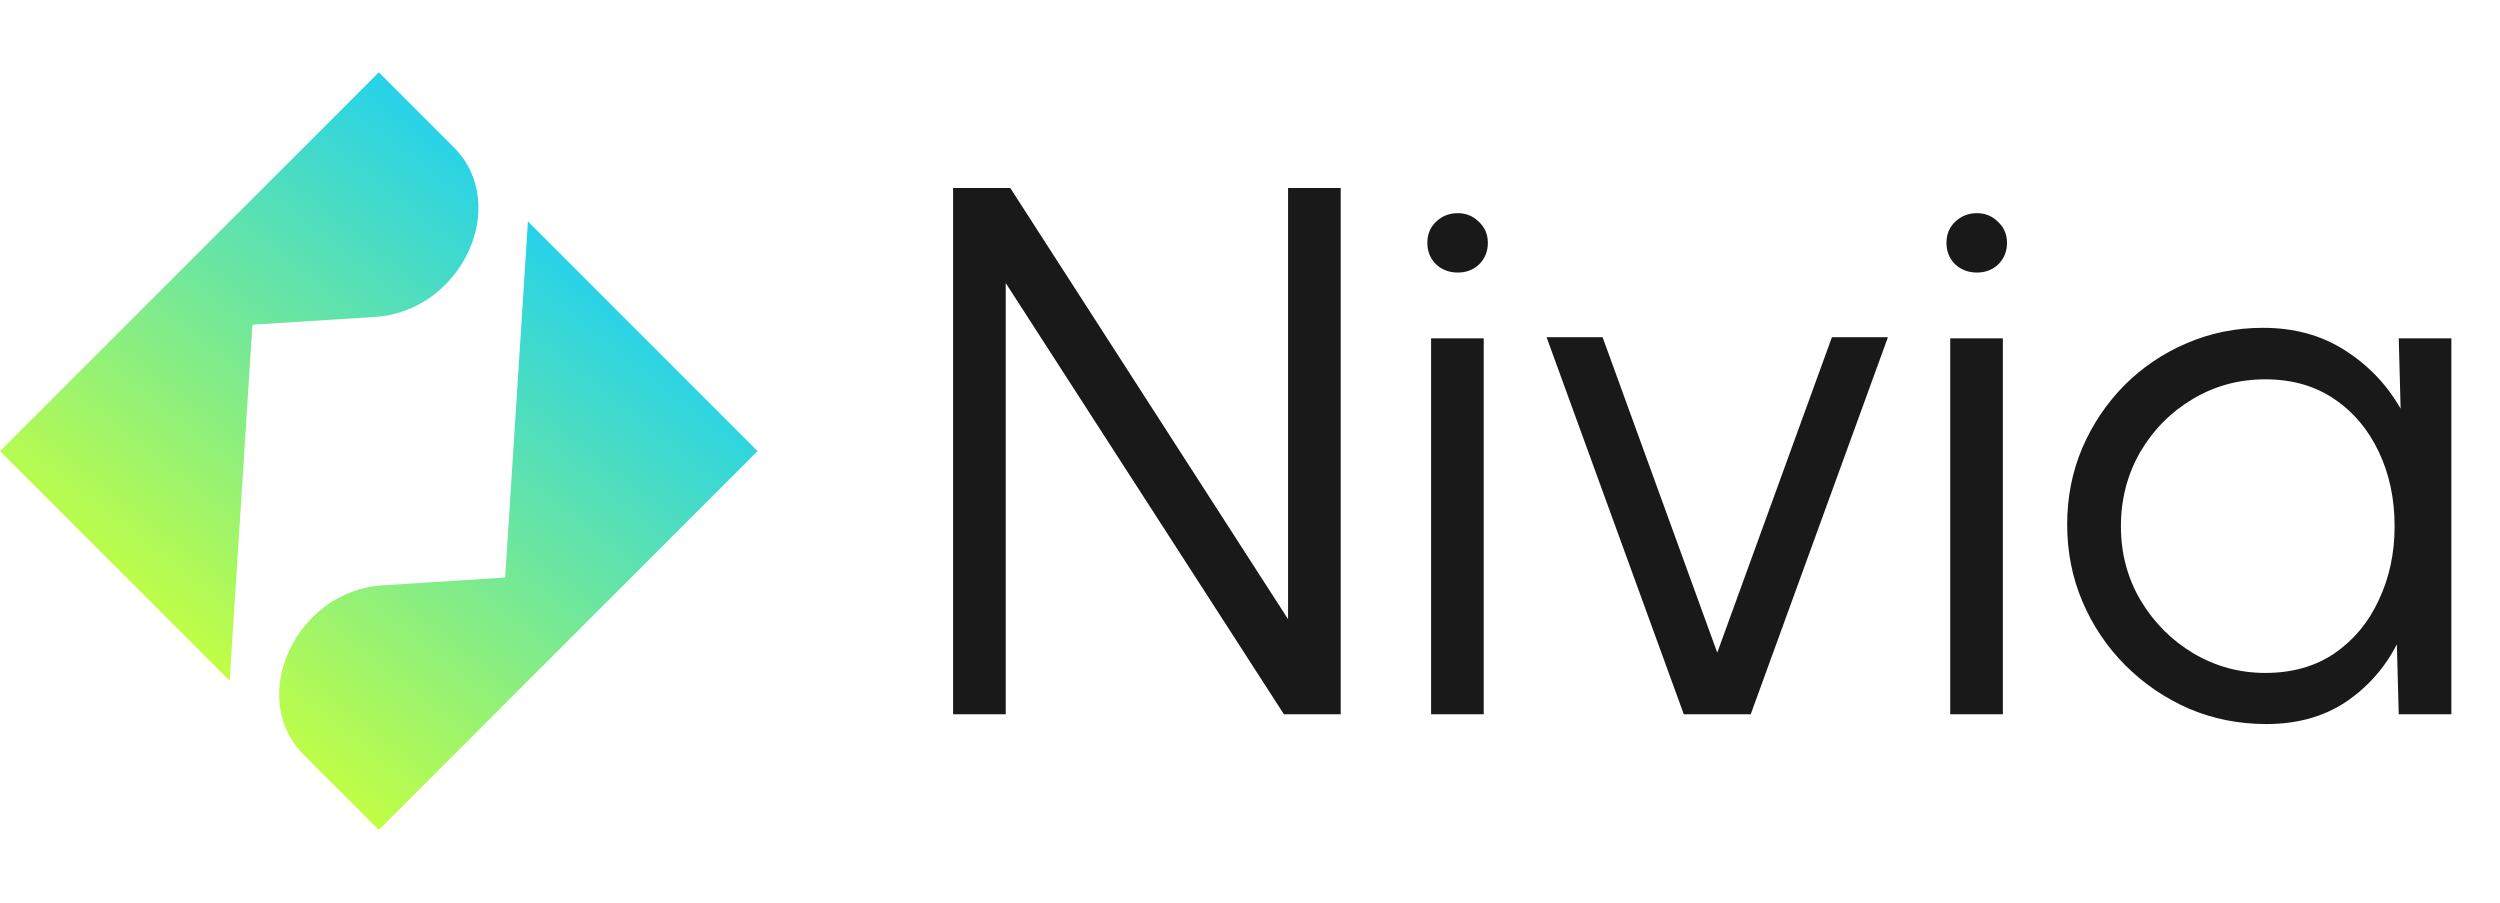
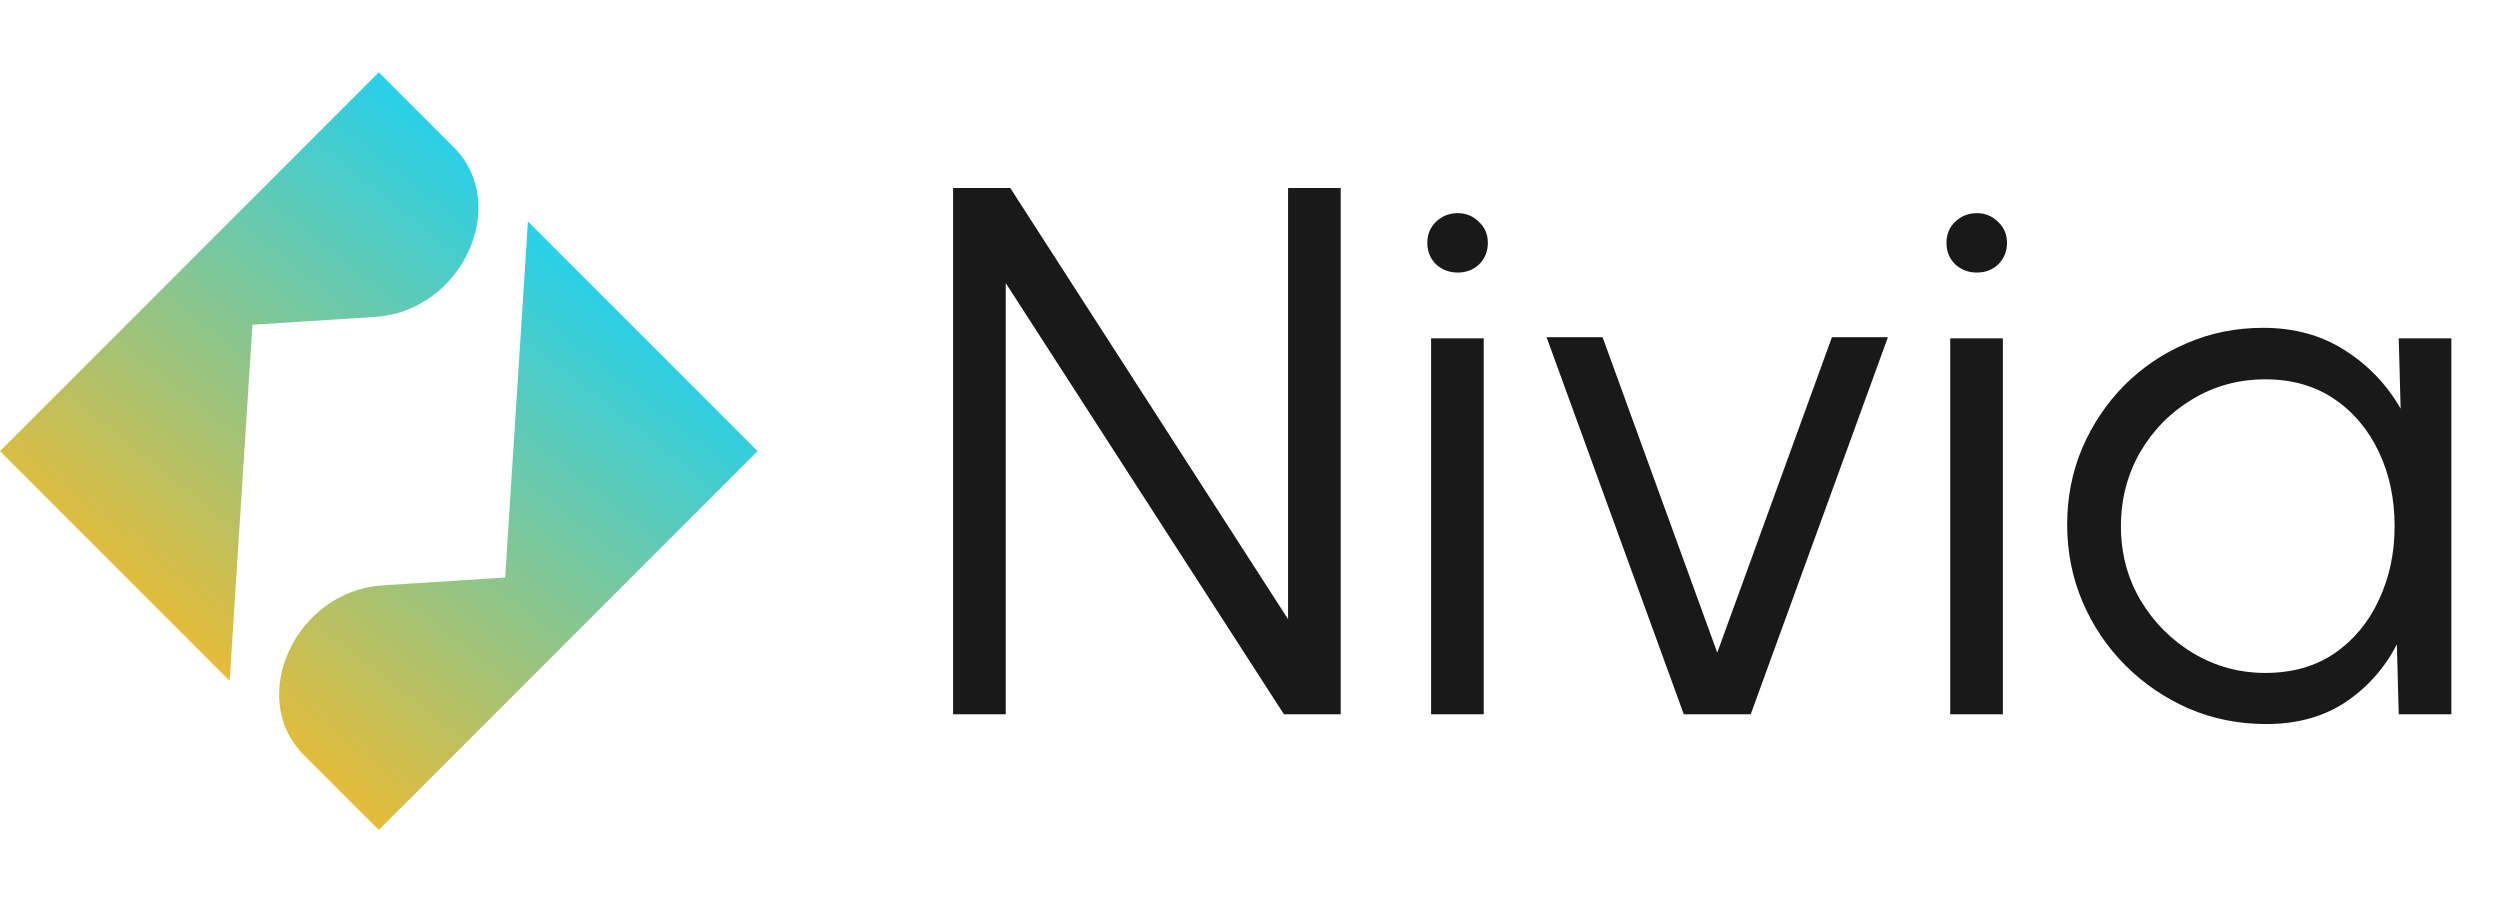
<svg xmlns="http://www.w3.org/2000/svg" width="133" height="48" viewBox="0 0 133 48" fill="none">
  <path d="M26.875 30.723L20.349 31.14C15.733 31.435 13.111 37.111 16.166 40.166L20.152 44.152L40.304 23.999L28.086 11.781L26.875 30.723Z" fill="url(#paint0_linear_93_3361)" />
  <path d="M13.429 17.276L19.955 16.859C24.571 16.564 27.193 10.888 24.138 7.833L20.152 3.848L0 24L12.218 36.218L13.429 17.276Z" fill="url(#paint1_linear_93_3361)" />
  <path d="M50.705 38V10H53.745L68.525 32.94V10H71.325V38H68.305L53.505 15.06V38H50.705ZM76.134 18H78.934V38H76.134V18ZM77.554 14.5C77.101 14.5 76.714 14.353 76.394 14.06C76.088 13.753 75.934 13.373 75.934 12.92C75.934 12.467 76.088 12.093 76.394 11.8C76.714 11.493 77.101 11.34 77.554 11.34C77.994 11.34 78.368 11.493 78.674 11.8C78.994 12.093 79.154 12.467 79.154 12.92C79.154 13.373 79.001 13.753 78.694 14.06C78.388 14.353 78.008 14.5 77.554 14.5ZM93.138 38H89.578L82.278 17.94H85.258L91.358 34.72L97.458 17.94H100.438L93.138 38ZM103.752 18H106.552V38H103.752V18ZM105.172 14.5C104.718 14.5 104.332 14.353 104.012 14.06C103.705 13.753 103.552 13.373 103.552 12.92C103.552 12.467 103.705 12.093 104.012 11.8C104.332 11.493 104.718 11.34 105.172 11.34C105.612 11.34 105.985 11.493 106.292 11.8C106.612 12.093 106.772 12.467 106.772 12.92C106.772 13.373 106.618 13.753 106.312 14.06C106.005 14.353 105.625 14.5 105.172 14.5ZM127.613 18H130.413V38H127.613L127.513 34.28C126.86 35.547 125.947 36.573 124.773 37.36C123.6 38.133 122.2 38.52 120.573 38.52C119.107 38.52 117.733 38.247 116.453 37.7C115.173 37.14 114.047 36.373 113.073 35.4C112.1 34.427 111.34 33.3 110.793 32.02C110.247 30.74 109.973 29.367 109.973 27.9C109.973 26.46 110.24 25.107 110.773 23.84C111.32 22.573 112.067 21.46 113.013 20.5C113.973 19.54 115.08 18.793 116.333 18.26C117.6 17.713 118.953 17.44 120.393 17.44C122.06 17.44 123.513 17.84 124.753 18.64C125.993 19.427 126.98 20.46 127.713 21.74L127.613 18ZM120.513 35.8C121.94 35.8 123.167 35.453 124.193 34.76C125.22 34.053 126.007 33.107 126.553 31.92C127.113 30.733 127.393 29.427 127.393 28C127.393 26.533 127.113 25.213 126.553 24.04C125.993 22.853 125.2 21.913 124.173 21.22C123.147 20.527 121.927 20.18 120.513 20.18C119.1 20.18 117.807 20.533 116.633 21.24C115.473 21.933 114.547 22.873 113.853 24.06C113.173 25.247 112.833 26.56 112.833 28C112.833 29.453 113.187 30.773 113.893 31.96C114.6 33.133 115.533 34.067 116.693 34.76C117.867 35.453 119.14 35.8 120.513 35.8Z" fill="#191919" />
  <defs>
    <linearGradient id="paint0_linear_93_3361" x1="30.616" y1="12.872" x2="10.867" y2="37.745" gradientUnits="userSpaceOnUse">
      <stop stop-color="#22D1EE" />
-       <stop offset="1" stop-color="#C5FF41" />
+       <stop offset="1" stop-color="#eabb33" />
    </linearGradient>
    <linearGradient id="paint1_linear_93_3361" x1="22.682" y1="4.938" x2="2.934" y2="29.812" gradientUnits="userSpaceOnUse">
      <stop stop-color="#22D1EE" />
-       <stop offset="1" stop-color="#C5FF41" />
+       <stop offset="1" stop-color="#eabb33" />
    </linearGradient>
  </defs>
</svg>
